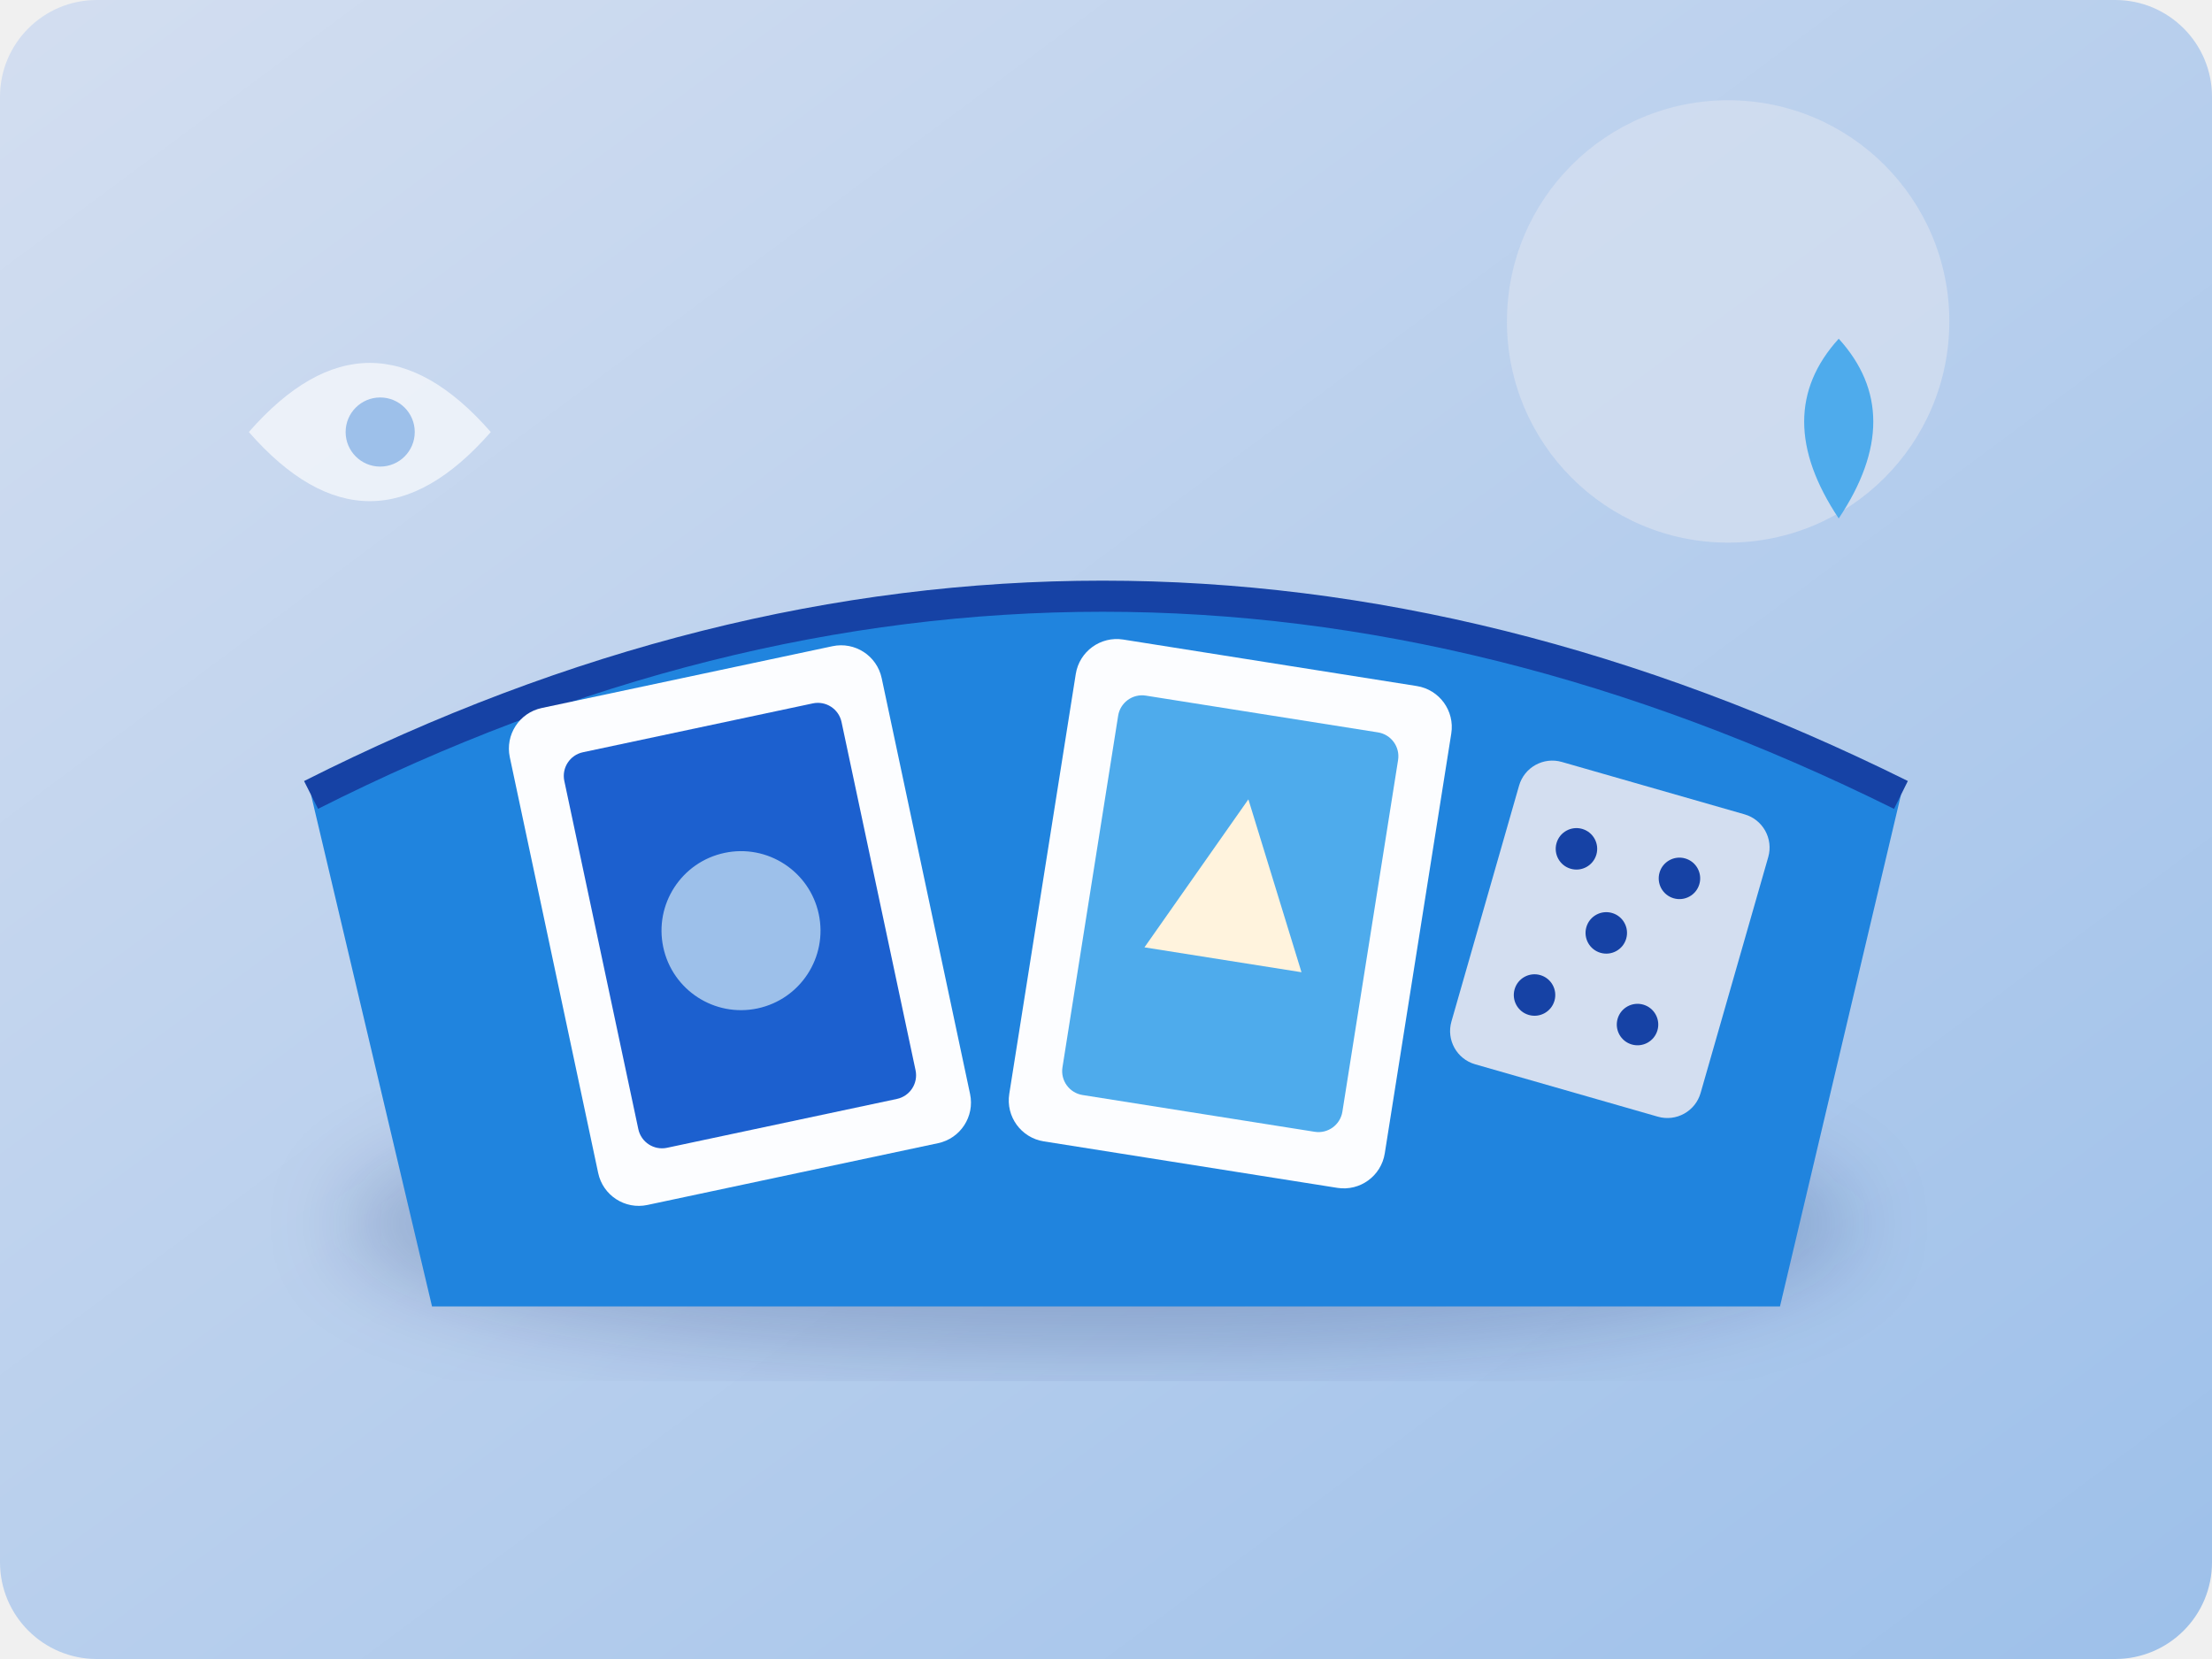
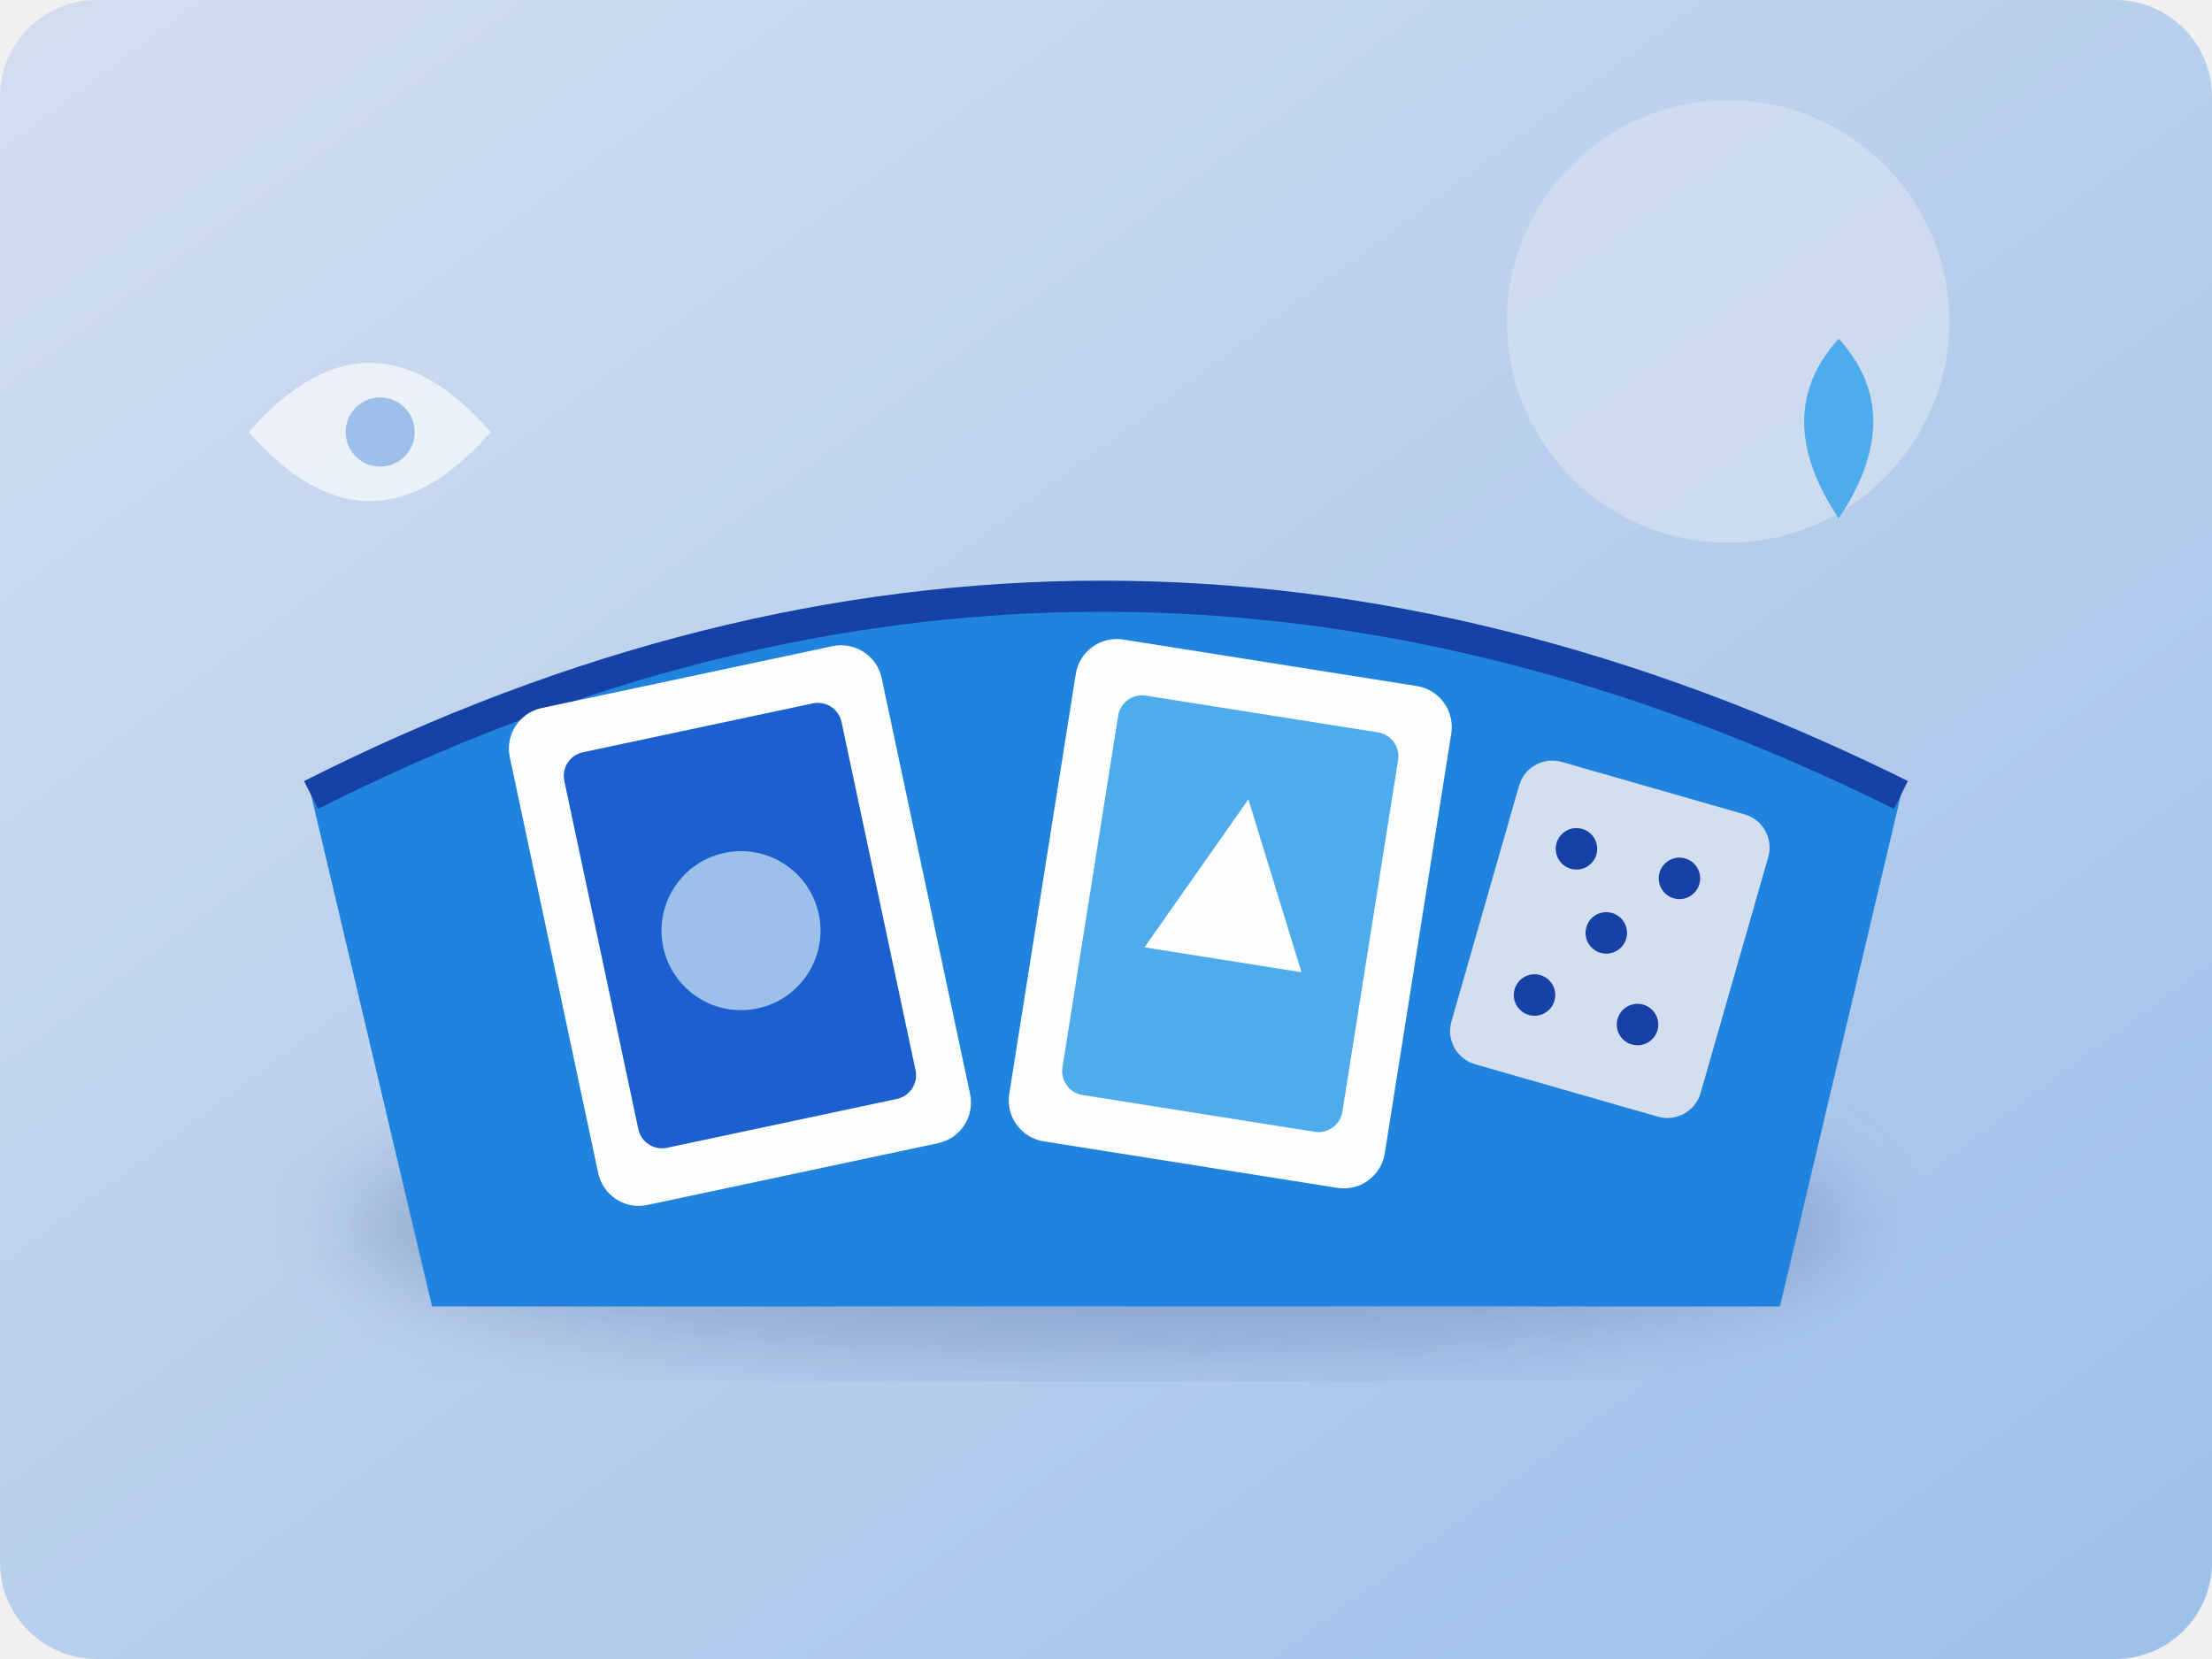
<svg xmlns="http://www.w3.org/2000/svg" viewBox="0 0 640 480" role="img" aria-labelledby="title desc">
  <defs>
    <linearGradient id="b" x2="1" y2="1">
      <stop stop-color="#D3DEF0" />
      <stop offset="1" stop-color="#9DC0EA" />
    </linearGradient>
    <filter id="s">
      <feGaussianBlur stdDeviation="12" />
    </filter>
  </defs>
  <rect width="640" height="480" rx="28" fill="url(#b)" />
  <circle cx="500" cy="93" r="64" fill="#D3DEF0" opacity=".8" />
  <ellipse cx="318" cy="354" rx="218" ry="38" fill="#06195E" opacity=".2" filter="url(#s)" />
  <path d="M90 230Q318 115 550 230l-35 148H125Z" fill="#2084DE" />
  <path d="M90 230Q318 115 550 230" fill="none" stroke="#1642A5" stroke-width="9" />
  <g transform="rotate(-12 235 270)">
    <rect x="160" y="190" width="110" height="147" rx="12" fill="#FCFDFF" />
    <rect x="174" y="205" width="82" height="117" rx="7" fill="#1C60CF" />
    <circle cx="215" cy="265" r="23" fill="#9DC0EA" />
  </g>
  <g transform="rotate(9 350 270)">
    <rect x="300" y="190" width="110" height="147" rx="12" fill="#FCFDFF" />
    <rect x="314" y="205" width="82" height="117" rx="7" fill="#4EABEC" />
-     <path d="M355 230 378 277h-46Z" fill="#fff3dd" />
+     <path d="M355 230 378 277h-46Z" fill="#FCFDFF" />
  </g>
  <g transform="rotate(16 455 264)">
    <rect x="430" y="223" width="75" height="91" rx="10" fill="#D3DEF0" />
    <circle cx="451" cy="246" r="6" fill="#1642A5" />
    <circle cx="482" cy="246" r="6" fill="#1642A5" />
    <circle cx="466" cy="267" r="6" fill="#1642A5" />
    <circle cx="451" cy="290" r="6" fill="#1642A5" />
    <circle cx="482" cy="290" r="6" fill="#1642A5" />
  </g>
  <path d="M72 125q35-40 70 0-35 40-70 0Z" fill="#fff" opacity=".65" />
  <circle cx="110" cy="125" r="10" fill="#9DC0EA" />
  <path d="M532 150q-20-30 0-52 20 22 0 52Z" fill="#4EABEC" />
</svg>
